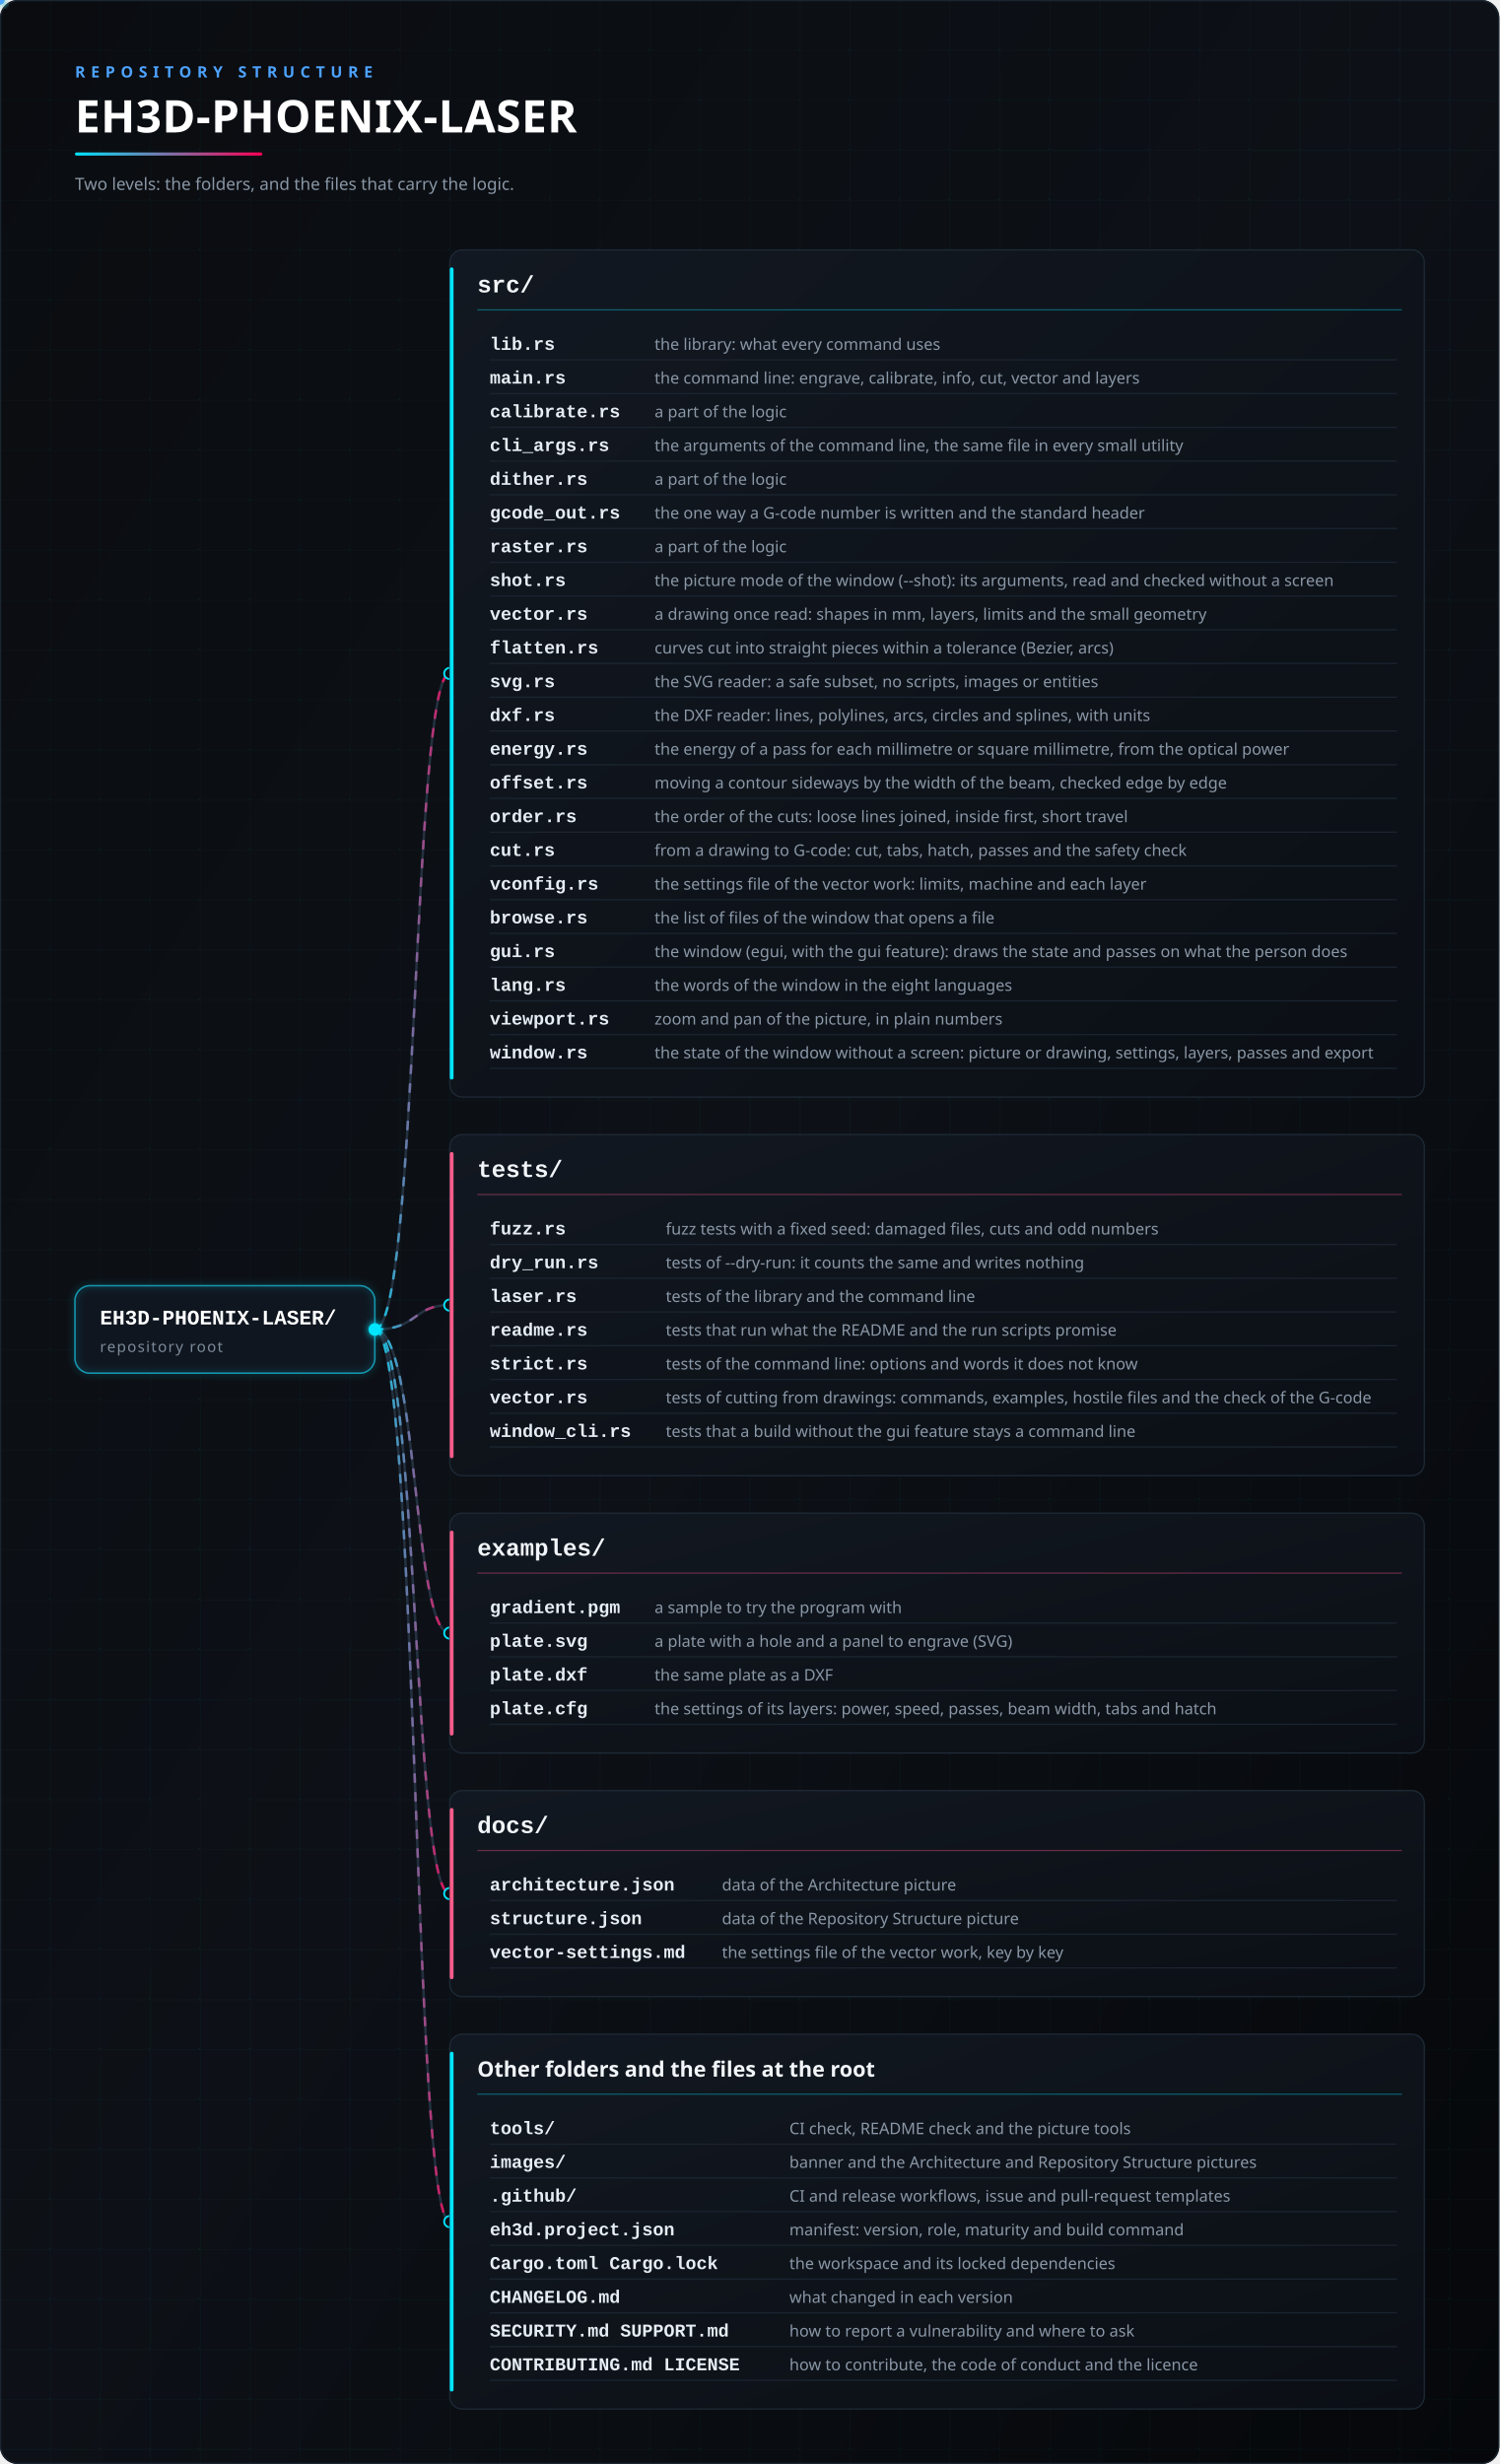
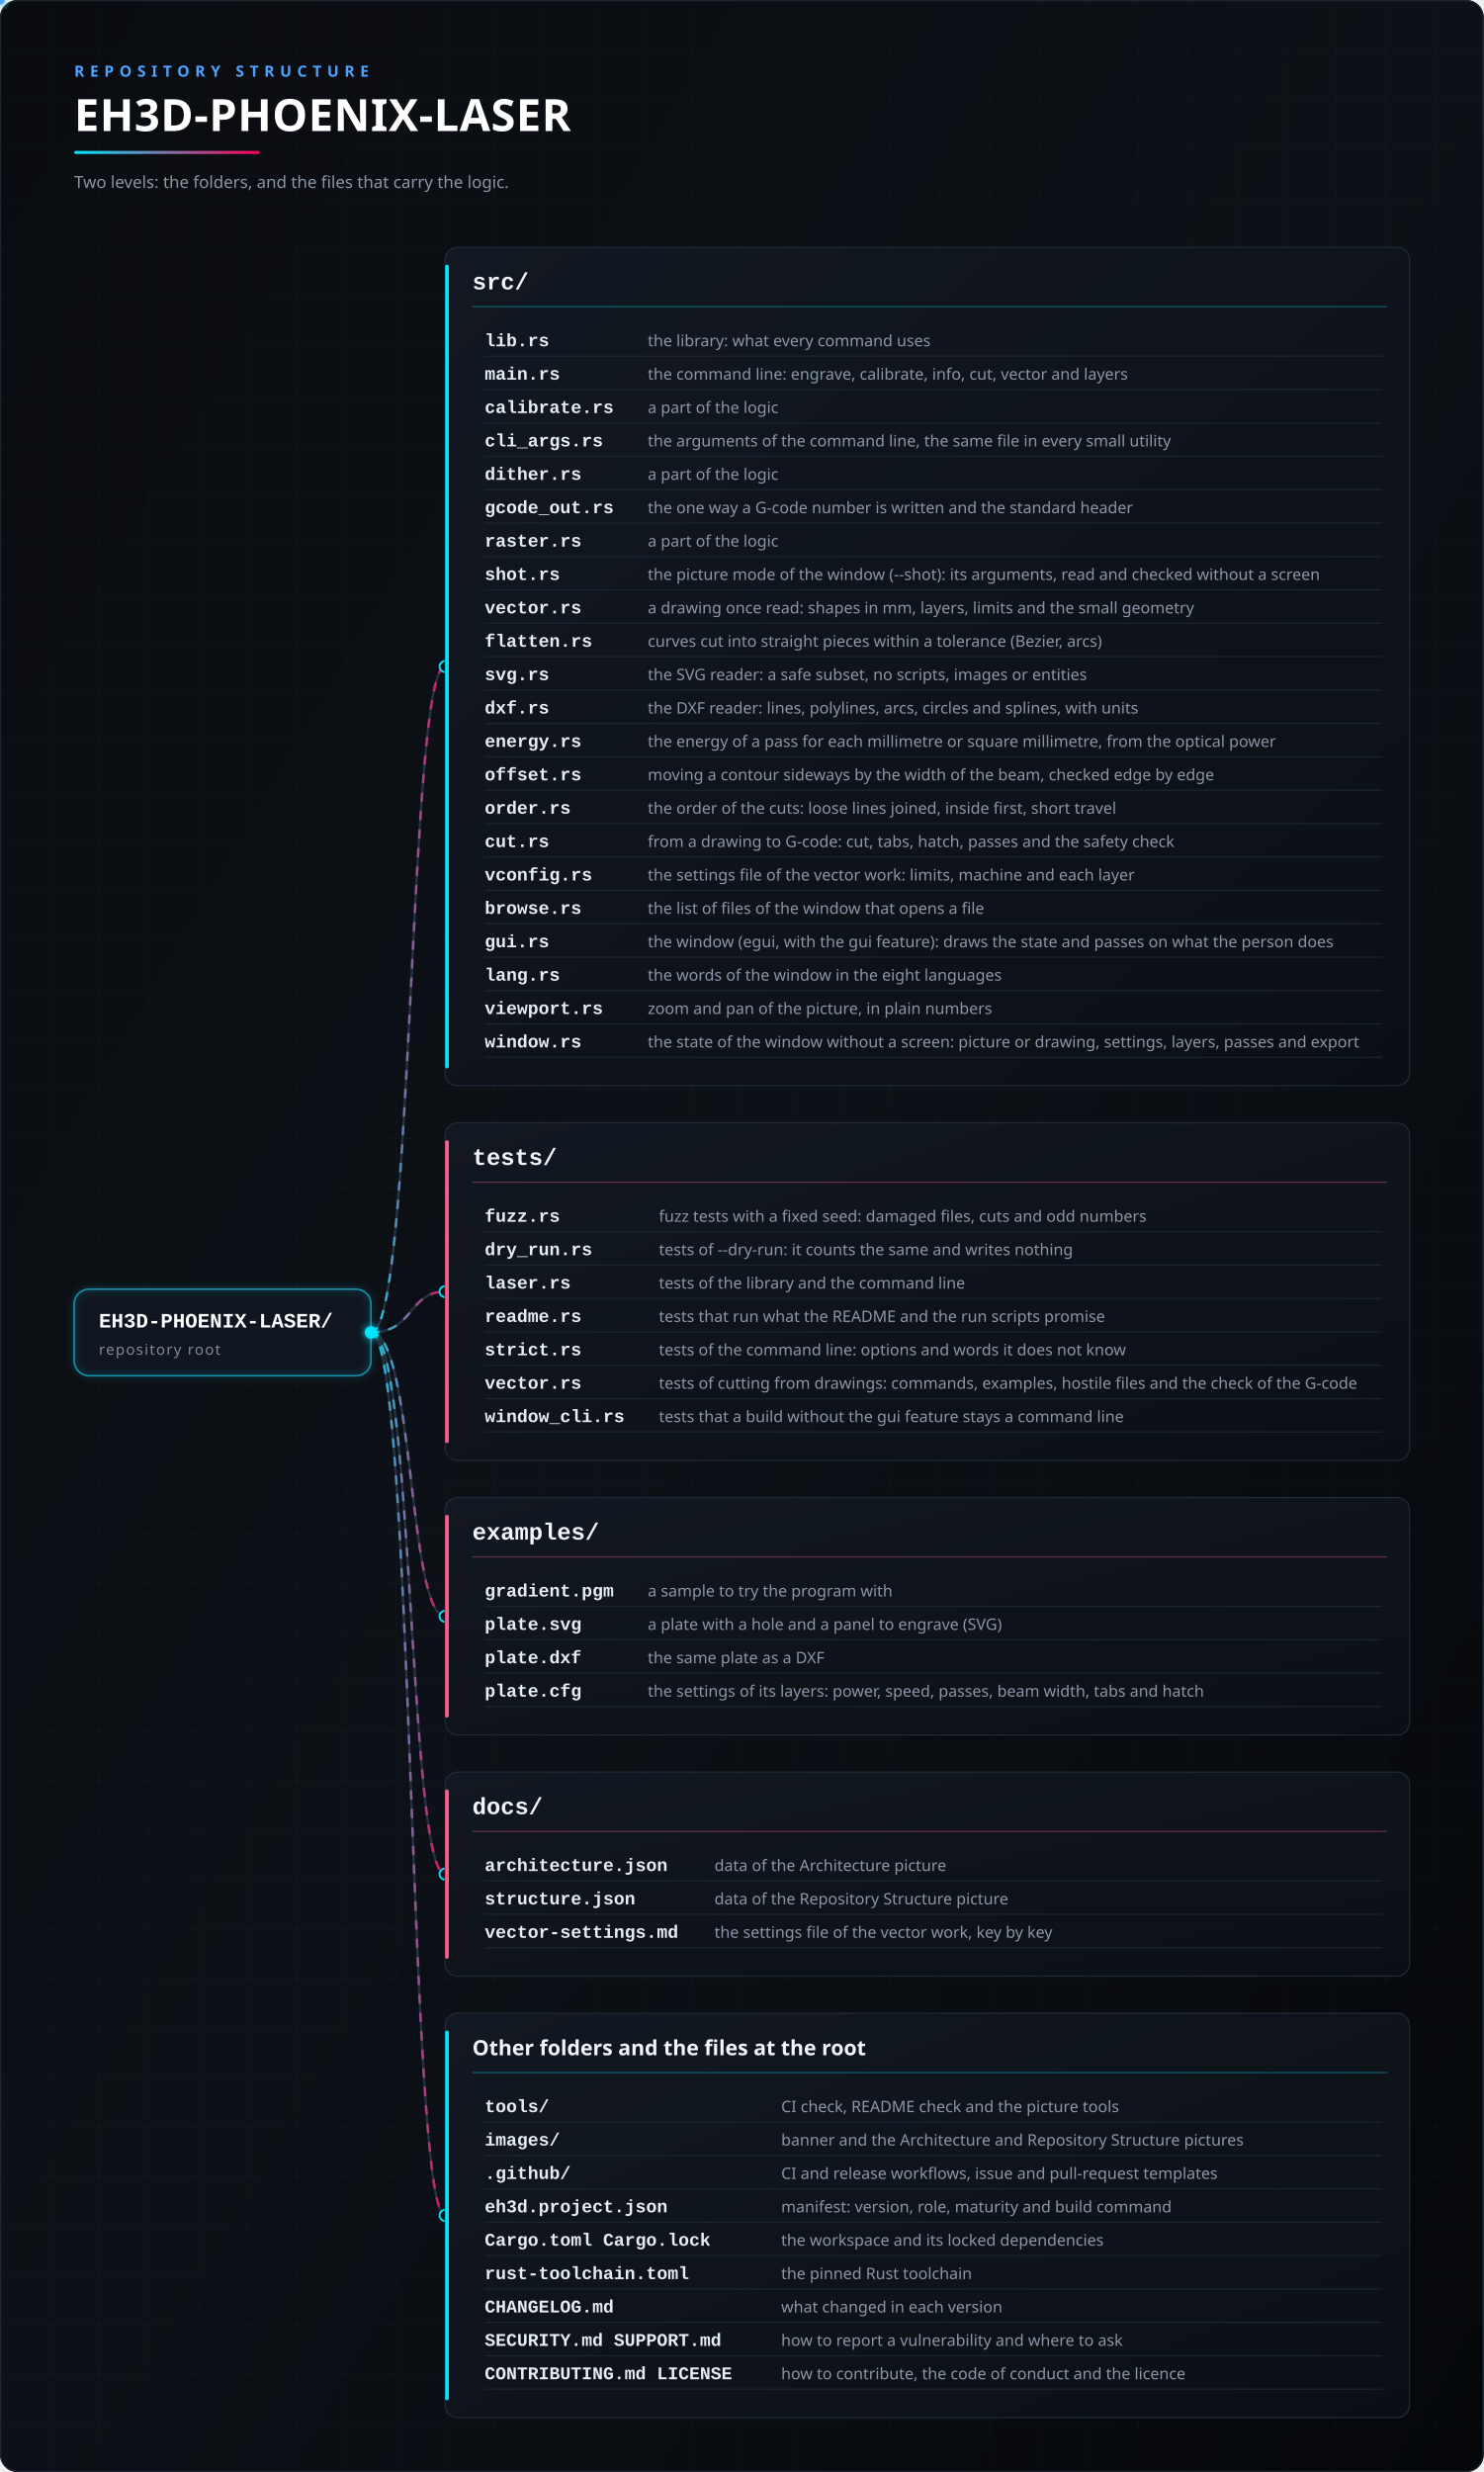
- <svg xmlns="http://www.w3.org/2000/svg" viewBox="0 0 1200 1972" width="100%" role="img" aria-labelledby="t d">
+ <svg xmlns="http://www.w3.org/2000/svg" viewBox="0 0 1200 1999" width="100%" role="img" aria-labelledby="t d">
  <defs>
    <linearGradient id="bg" x1="0" y1="0" x2="1" y2="1">
      <stop offset="0" stop-color="#0A0C10" />
      <stop offset="0.5" stop-color="#0D1117" />
      <stop offset="1" stop-color="#05070A" />
    </linearGradient>
    <linearGradient id="card" x1="0" y1="0" x2="1" y2="1">
      <stop offset="0" stop-color="#121821" />
      <stop offset="1" stop-color="#0B0F15" />
    </linearGradient>
    <linearGradient id="line" x1="0" y1="0" x2="1" y2="0">
      <stop offset="0" stop-color="#00E5FF" />
      <stop offset="1" stop-color="#FF0055" />
    </linearGradient>
    <filter id="glow" x="-50%" y="-50%" width="200%" height="200%">
      <feGaussianBlur stdDeviation="3" result="b" />
      <feMerge>
        <feMergeNode in="b" />
        <feMergeNode in="SourceGraphic" />
      </feMerge>
    </filter>
    <pattern id="grid" width="40" height="40" patternUnits="userSpaceOnUse">
      <path d="M40 0H0V40" fill="none" stroke="#00E5FF" stroke-opacity="0.035" />
      <circle cx="40" cy="40" r="1" fill="#00E5FF" fill-opacity="0.09" />
    </pattern>
  </defs>
-   <rect width="1200" height="1972" rx="14" fill="url(#bg)" />
-   <rect width="1200" height="1972" rx="14" fill="url(#grid)" />
-   <rect x="0.5" y="0.5" width="1199" height="1971" rx="14" fill="none" stroke="#1B2530" />
+   <rect width="1200" height="1999" rx="14" fill="url(#bg)" />
+   <rect width="1200" height="1999" rx="14" fill="url(#grid)" />
+   <rect x="0.5" y="0.5" width="1199" height="1998" rx="14" fill="none" stroke="#1B2530" />
  <text x="60" y="62" font-family="'Segoe UI','Noto Sans','Noto Sans CJK SC','Microsoft YaHei','Yu Gothic','Helvetica Neue',Helvetica,Arial,sans-serif" font-size="12.5" font-weight="600" fill="#4DA3FF" text-anchor="start" letter-spacing="4.5">REPOSITORY STRUCTURE</text>
  <text x="60" y="106" font-family="'Segoe UI','Noto Sans','Noto Sans CJK SC','Microsoft YaHei','Yu Gothic','Helvetica Neue',Helvetica,Arial,sans-serif" font-size="36" font-weight="700" fill="#FFFFFF" text-anchor="start" letter-spacing="0.5">EH3D-PHOENIX-LASER</text>
  <rect x="60" y="122" width="150" height="2.5" rx="1.25" fill="url(#line)">
    <animate attributeName="width" values="40;150;150" keyTimes="0;0.4;1" dur="3s" repeatCount="indefinite" />
  </rect>
  <text x="60" y="152" font-family="'Segoe UI','Noto Sans','Noto Sans CJK SC','Microsoft YaHei','Yu Gothic','Helvetica Neue',Helvetica,Arial,sans-serif" font-size="13.5" font-weight="400" fill="#8A97A6" text-anchor="start">Two levels: the folders, and the files that carry the logic.</text>
-   <path id="c0" d="M300,1064 C335,1064 330,539 360,539" fill="none" stroke="#243140" stroke-width="2" />
-   <path d="M300,1064 C335,1064 330,539 360,539" fill="none" stroke="url(#line)" stroke-width="2" stroke-linecap="round" stroke-dasharray="6 9" opacity="0.9">
+   <path id="c0" d="M300,1077.5 C335,1077.5 330,539 360,539" fill="none" stroke="#243140" stroke-width="2" />
+   <path d="M300,1077.5 C335,1077.5 330,539 360,539" fill="none" stroke="url(#line)" stroke-width="2" stroke-linecap="round" stroke-dasharray="6 9" opacity="0.9">
    <animate attributeName="stroke-dashoffset" from="0" to="-30" dur="1.6s" repeatCount="indefinite" />
  </path>
  <circle cx="360" cy="539" r="4.5" fill="#0D1117" stroke="#00E5FF" stroke-width="1.5" />
-   <path id="c1" d="M300,1064 C335,1064 330,1044.5 360,1044.5" fill="none" stroke="#243140" stroke-width="2" />
-   <path d="M300,1064 C335,1064 330,1044.5 360,1044.5" fill="none" stroke="url(#line)" stroke-width="2" stroke-linecap="round" stroke-dasharray="6 9" opacity="0.9">
+   <path id="c1" d="M300,1077.5 C335,1077.5 330,1044.5 360,1044.5" fill="none" stroke="#243140" stroke-width="2" />
+   <path d="M300,1077.5 C335,1077.5 330,1044.5 360,1044.5" fill="none" stroke="url(#line)" stroke-width="2" stroke-linecap="round" stroke-dasharray="6 9" opacity="0.9">
    <animate attributeName="stroke-dashoffset" from="0" to="-30" dur="1.6s" repeatCount="indefinite" />
  </path>
  <circle cx="360" cy="1044.5" r="4.5" fill="#0D1117" stroke="#00E5FF" stroke-width="1.5" />
-   <path id="c2" d="M300,1064 C335,1064 330,1307 360,1307" fill="none" stroke="#243140" stroke-width="2" />
-   <path d="M300,1064 C335,1064 330,1307 360,1307" fill="none" stroke="url(#line)" stroke-width="2" stroke-linecap="round" stroke-dasharray="6 9" opacity="0.9">
+   <path id="c2" d="M300,1077.5 C335,1077.5 330,1307 360,1307" fill="none" stroke="#243140" stroke-width="2" />
+   <path d="M300,1077.5 C335,1077.5 330,1307 360,1307" fill="none" stroke="url(#line)" stroke-width="2" stroke-linecap="round" stroke-dasharray="6 9" opacity="0.9">
    <animate attributeName="stroke-dashoffset" from="0" to="-30" dur="1.6s" repeatCount="indefinite" />
  </path>
  <circle cx="360" cy="1307" r="4.5" fill="#0D1117" stroke="#00E5FF" stroke-width="1.5" />
-   <path id="c3" d="M300,1064 C335,1064 330,1515.5 360,1515.5" fill="none" stroke="#243140" stroke-width="2" />
-   <path d="M300,1064 C335,1064 330,1515.5 360,1515.5" fill="none" stroke="url(#line)" stroke-width="2" stroke-linecap="round" stroke-dasharray="6 9" opacity="0.9">
+   <path id="c3" d="M300,1077.5 C335,1077.5 330,1515.5 360,1515.5" fill="none" stroke="#243140" stroke-width="2" />
+   <path d="M300,1077.5 C335,1077.5 330,1515.5 360,1515.5" fill="none" stroke="url(#line)" stroke-width="2" stroke-linecap="round" stroke-dasharray="6 9" opacity="0.9">
    <animate attributeName="stroke-dashoffset" from="0" to="-30" dur="1.6s" repeatCount="indefinite" />
  </path>
  <circle cx="360" cy="1515.5" r="4.5" fill="#0D1117" stroke="#00E5FF" stroke-width="1.5" />
-   <path id="c4" d="M300,1064 C335,1064 330,1778 360,1778" fill="none" stroke="#243140" stroke-width="2" />
-   <path d="M300,1064 C335,1064 330,1778 360,1778" fill="none" stroke="url(#line)" stroke-width="2" stroke-linecap="round" stroke-dasharray="6 9" opacity="0.9">
-     <animate attributeName="stroke-dashoffset" from="0" to="-30" dur="1.6s" repeatCount="indefinite" />
-   </path>
-   <circle cx="360" cy="1778" r="4.5" fill="#0D1117" stroke="#00E5FF" stroke-width="1.5" />
+   <path id="c4" d="M300,1077.5 C335,1077.5 330,1791.5 360,1791.5" fill="none" stroke="#243140" stroke-width="2" />
+   <path d="M300,1077.5 C335,1077.5 330,1791.5 360,1791.5" fill="none" stroke="url(#line)" stroke-width="2" stroke-linecap="round" stroke-dasharray="6 9" opacity="0.9">
+     <animate attributeName="stroke-dashoffset" from="0" to="-30" dur="1.6s" repeatCount="indefinite" />
+   </path>
+   <circle cx="360" cy="1791.5" r="4.5" fill="#0D1117" stroke="#00E5FF" stroke-width="1.5" />
  <circle r="3.5" fill="#00E5FF" filter="url(#glow)">
    <animateMotion dur="3.4s" repeatCount="indefinite">
      <mpath href="#c0" />
    </animateMotion>
  </circle>
  <circle r="3.5" fill="#4DA3FF" filter="url(#glow)">
    <animateMotion dur="4.2s" repeatCount="indefinite">
      <mpath href="#c1" />
    </animateMotion>
  </circle>
  <circle r="3.5" fill="#FFB300" filter="url(#glow)">
    <animateMotion dur="5.0s" repeatCount="indefinite">
      <mpath href="#c2" />
    </animateMotion>
  </circle>
  <circle r="3.5" fill="#00E5FF" filter="url(#glow)">
    <animateMotion dur="5.8s" repeatCount="indefinite">
      <mpath href="#c3" />
    </animateMotion>
  </circle>
  <circle r="3.5" fill="#4DA3FF" filter="url(#glow)">
    <animateMotion dur="6.6s" repeatCount="indefinite">
      <mpath href="#c4" />
    </animateMotion>
  </circle>
-   <rect x="60" y="1029" width="240" height="70" rx="12" fill="#0F1620" stroke="#2A3A4C" stroke-width="1.2" />
-   <rect x="60" y="1029" width="240" height="70" rx="12" fill="none" stroke="#00E5FF" stroke-opacity="0.5" stroke-width="1.2" filter="url(#glow)">
+   <rect x="60" y="1042.5" width="240" height="70" rx="12" fill="#0F1620" stroke="#2A3A4C" stroke-width="1.2" />
+   <rect x="60" y="1042.5" width="240" height="70" rx="12" fill="none" stroke="#00E5FF" stroke-opacity="0.5" stroke-width="1.2" filter="url(#glow)">
    <animate attributeName="stroke-opacity" values="0.15;0.6;0.15" dur="3.6s" repeatCount="indefinite" />
  </rect>
-   <text x="80" y="1060" font-family="'JetBrains Mono','Cascadia Code','SFMono-Regular',Consolas,'Liberation Mono',monospace" font-size="16.6" font-weight="700" fill="#FFFFFF" text-anchor="start">EH3D-PHOENIX-LASER/</text>
-   <text x="80" y="1082" font-family="'Segoe UI','Noto Sans','Noto Sans CJK SC','Microsoft YaHei','Yu Gothic','Helvetica Neue',Helvetica,Arial,sans-serif" font-size="12" font-weight="400" fill="#7D8A99" text-anchor="start" letter-spacing="1">repository root</text>
-   <circle cx="300" cy="1064" r="5" fill="#00E5FF" filter="url(#glow)" />
+   <text x="80" y="1073.5" font-family="'JetBrains Mono','Cascadia Code','SFMono-Regular',Consolas,'Liberation Mono',monospace" font-size="16.6" font-weight="700" fill="#FFFFFF" text-anchor="start">EH3D-PHOENIX-LASER/</text>
+   <text x="80" y="1095.5" font-family="'Segoe UI','Noto Sans','Noto Sans CJK SC','Microsoft YaHei','Yu Gothic','Helvetica Neue',Helvetica,Arial,sans-serif" font-size="12" font-weight="400" fill="#7D8A99" text-anchor="start" letter-spacing="1">repository root</text>
+   <circle cx="300" cy="1077.5" r="5" fill="#00E5FF" filter="url(#glow)" />
  <rect x="360" y="200" width="780" height="678" rx="10" fill="url(#card)" stroke="#1E2A36" stroke-width="1" />
  <rect x="360" y="214" width="3" height="650" rx="1.5" fill="#00E5FF">
    <animate attributeName="opacity" values="0.55;1;0.55" dur="4s" begin="0s" repeatCount="indefinite" />
  </rect>
  <text x="382" y="234" font-family="'JetBrains Mono','Cascadia Code','SFMono-Regular',Consolas,'Liberation Mono',monospace" font-size="19" font-weight="700" fill="#F2F6FA" text-anchor="start">src/</text>
  <line x1="382" y1="248" x2="1122" y2="248" stroke="#00E5FF" stroke-opacity="0.35" stroke-width="1" />
  <text x="392" y="280" font-family="'JetBrains Mono','Cascadia Code','SFMono-Regular',Consolas,'Liberation Mono',monospace" font-size="14.5" font-weight="600" fill="#E6EDF3" text-anchor="start">lib.rs</text>
  <text x="523.88" y="280" font-family="'Segoe UI','Noto Sans','Noto Sans CJK SC','Microsoft YaHei','Yu Gothic','Helvetica Neue',Helvetica,Arial,sans-serif" font-size="12.8" font-weight="400" fill="#8A97A6" text-anchor="start">the library: what every command uses</text>
  <line x1="392" y1="288" x2="1118" y2="288" stroke="#1A2430" stroke-width="1" />
  <text x="392" y="307" font-family="'JetBrains Mono','Cascadia Code','SFMono-Regular',Consolas,'Liberation Mono',monospace" font-size="14.5" font-weight="600" fill="#E6EDF3" text-anchor="start">main.rs</text>
  <text x="523.88" y="307" font-family="'Segoe UI','Noto Sans','Noto Sans CJK SC','Microsoft YaHei','Yu Gothic','Helvetica Neue',Helvetica,Arial,sans-serif" font-size="12.8" font-weight="400" fill="#8A97A6" text-anchor="start">the command line: engrave, calibrate, info, cut, vector and layers</text>
  <line x1="392" y1="315" x2="1118" y2="315" stroke="#1A2430" stroke-width="1" />
  <text x="392" y="334" font-family="'JetBrains Mono','Cascadia Code','SFMono-Regular',Consolas,'Liberation Mono',monospace" font-size="14.5" font-weight="600" fill="#E6EDF3" text-anchor="start">calibrate.rs</text>
  <text x="523.88" y="334" font-family="'Segoe UI','Noto Sans','Noto Sans CJK SC','Microsoft YaHei','Yu Gothic','Helvetica Neue',Helvetica,Arial,sans-serif" font-size="12.8" font-weight="400" fill="#8A97A6" text-anchor="start">a part of the logic</text>
  <line x1="392" y1="342" x2="1118" y2="342" stroke="#1A2430" stroke-width="1" />
  <text x="392" y="361" font-family="'JetBrains Mono','Cascadia Code','SFMono-Regular',Consolas,'Liberation Mono',monospace" font-size="14.5" font-weight="600" fill="#E6EDF3" text-anchor="start">cli_args.rs</text>
  <text x="523.88" y="361" font-family="'Segoe UI','Noto Sans','Noto Sans CJK SC','Microsoft YaHei','Yu Gothic','Helvetica Neue',Helvetica,Arial,sans-serif" font-size="12.8" font-weight="400" fill="#8A97A6" text-anchor="start">the arguments of the command line, the same file in every small utility</text>
  <line x1="392" y1="369" x2="1118" y2="369" stroke="#1A2430" stroke-width="1" />
  <text x="392" y="388" font-family="'JetBrains Mono','Cascadia Code','SFMono-Regular',Consolas,'Liberation Mono',monospace" font-size="14.5" font-weight="600" fill="#E6EDF3" text-anchor="start">dither.rs</text>
  <text x="523.88" y="388" font-family="'Segoe UI','Noto Sans','Noto Sans CJK SC','Microsoft YaHei','Yu Gothic','Helvetica Neue',Helvetica,Arial,sans-serif" font-size="12.8" font-weight="400" fill="#8A97A6" text-anchor="start">a part of the logic</text>
  <line x1="392" y1="396" x2="1118" y2="396" stroke="#1A2430" stroke-width="1" />
  <text x="392" y="415" font-family="'JetBrains Mono','Cascadia Code','SFMono-Regular',Consolas,'Liberation Mono',monospace" font-size="14.5" font-weight="600" fill="#E6EDF3" text-anchor="start">gcode_out.rs</text>
  <text x="523.88" y="415" font-family="'Segoe UI','Noto Sans','Noto Sans CJK SC','Microsoft YaHei','Yu Gothic','Helvetica Neue',Helvetica,Arial,sans-serif" font-size="12.8" font-weight="400" fill="#8A97A6" text-anchor="start">the one way a G-code number is written and the standard header</text>
  <line x1="392" y1="423" x2="1118" y2="423" stroke="#1A2430" stroke-width="1" />
  <text x="392" y="442" font-family="'JetBrains Mono','Cascadia Code','SFMono-Regular',Consolas,'Liberation Mono',monospace" font-size="14.5" font-weight="600" fill="#E6EDF3" text-anchor="start">raster.rs</text>
  <text x="523.88" y="442" font-family="'Segoe UI','Noto Sans','Noto Sans CJK SC','Microsoft YaHei','Yu Gothic','Helvetica Neue',Helvetica,Arial,sans-serif" font-size="12.8" font-weight="400" fill="#8A97A6" text-anchor="start">a part of the logic</text>
  <line x1="392" y1="450" x2="1118" y2="450" stroke="#1A2430" stroke-width="1" />
  <text x="392" y="469" font-family="'JetBrains Mono','Cascadia Code','SFMono-Regular',Consolas,'Liberation Mono',monospace" font-size="14.5" font-weight="600" fill="#E6EDF3" text-anchor="start">shot.rs</text>
  <text x="523.88" y="469" font-family="'Segoe UI','Noto Sans','Noto Sans CJK SC','Microsoft YaHei','Yu Gothic','Helvetica Neue',Helvetica,Arial,sans-serif" font-size="12.8" font-weight="400" fill="#8A97A6" text-anchor="start">the picture mode of the window (--shot): its arguments, read and checked without a screen</text>
  <line x1="392" y1="477" x2="1118" y2="477" stroke="#1A2430" stroke-width="1" />
  <text x="392" y="496" font-family="'JetBrains Mono','Cascadia Code','SFMono-Regular',Consolas,'Liberation Mono',monospace" font-size="14.5" font-weight="600" fill="#E6EDF3" text-anchor="start">vector.rs</text>
  <text x="523.88" y="496" font-family="'Segoe UI','Noto Sans','Noto Sans CJK SC','Microsoft YaHei','Yu Gothic','Helvetica Neue',Helvetica,Arial,sans-serif" font-size="12.8" font-weight="400" fill="#8A97A6" text-anchor="start">a drawing once read: shapes in mm, layers, limits and the small geometry</text>
  <line x1="392" y1="504" x2="1118" y2="504" stroke="#1A2430" stroke-width="1" />
  <text x="392" y="523" font-family="'JetBrains Mono','Cascadia Code','SFMono-Regular',Consolas,'Liberation Mono',monospace" font-size="14.5" font-weight="600" fill="#E6EDF3" text-anchor="start">flatten.rs</text>
  <text x="523.88" y="523" font-family="'Segoe UI','Noto Sans','Noto Sans CJK SC','Microsoft YaHei','Yu Gothic','Helvetica Neue',Helvetica,Arial,sans-serif" font-size="12.8" font-weight="400" fill="#8A97A6" text-anchor="start">curves cut into straight pieces within a tolerance (Bezier, arcs)</text>
  <line x1="392" y1="531" x2="1118" y2="531" stroke="#1A2430" stroke-width="1" />
  <text x="392" y="550" font-family="'JetBrains Mono','Cascadia Code','SFMono-Regular',Consolas,'Liberation Mono',monospace" font-size="14.5" font-weight="600" fill="#E6EDF3" text-anchor="start">svg.rs</text>
  <text x="523.88" y="550" font-family="'Segoe UI','Noto Sans','Noto Sans CJK SC','Microsoft YaHei','Yu Gothic','Helvetica Neue',Helvetica,Arial,sans-serif" font-size="12.8" font-weight="400" fill="#8A97A6" text-anchor="start">the SVG reader: a safe subset, no scripts, images or entities</text>
  <line x1="392" y1="558" x2="1118" y2="558" stroke="#1A2430" stroke-width="1" />
  <text x="392" y="577" font-family="'JetBrains Mono','Cascadia Code','SFMono-Regular',Consolas,'Liberation Mono',monospace" font-size="14.5" font-weight="600" fill="#E6EDF3" text-anchor="start">dxf.rs</text>
  <text x="523.88" y="577" font-family="'Segoe UI','Noto Sans','Noto Sans CJK SC','Microsoft YaHei','Yu Gothic','Helvetica Neue',Helvetica,Arial,sans-serif" font-size="12.8" font-weight="400" fill="#8A97A6" text-anchor="start">the DXF reader: lines, polylines, arcs, circles and splines, with units</text>
  <line x1="392" y1="585" x2="1118" y2="585" stroke="#1A2430" stroke-width="1" />
  <text x="392" y="604" font-family="'JetBrains Mono','Cascadia Code','SFMono-Regular',Consolas,'Liberation Mono',monospace" font-size="14.5" font-weight="600" fill="#E6EDF3" text-anchor="start">energy.rs</text>
  <text x="523.88" y="604" font-family="'Segoe UI','Noto Sans','Noto Sans CJK SC','Microsoft YaHei','Yu Gothic','Helvetica Neue',Helvetica,Arial,sans-serif" font-size="12.8" font-weight="400" fill="#8A97A6" text-anchor="start">the energy of a pass for each millimetre or square millimetre, from the optical power</text>
  <line x1="392" y1="612" x2="1118" y2="612" stroke="#1A2430" stroke-width="1" />
  <text x="392" y="631" font-family="'JetBrains Mono','Cascadia Code','SFMono-Regular',Consolas,'Liberation Mono',monospace" font-size="14.5" font-weight="600" fill="#E6EDF3" text-anchor="start">offset.rs</text>
  <text x="523.88" y="631" font-family="'Segoe UI','Noto Sans','Noto Sans CJK SC','Microsoft YaHei','Yu Gothic','Helvetica Neue',Helvetica,Arial,sans-serif" font-size="12.8" font-weight="400" fill="#8A97A6" text-anchor="start">moving a contour sideways by the width of the beam, checked edge by edge</text>
  <line x1="392" y1="639" x2="1118" y2="639" stroke="#1A2430" stroke-width="1" />
  <text x="392" y="658" font-family="'JetBrains Mono','Cascadia Code','SFMono-Regular',Consolas,'Liberation Mono',monospace" font-size="14.5" font-weight="600" fill="#E6EDF3" text-anchor="start">order.rs</text>
  <text x="523.88" y="658" font-family="'Segoe UI','Noto Sans','Noto Sans CJK SC','Microsoft YaHei','Yu Gothic','Helvetica Neue',Helvetica,Arial,sans-serif" font-size="12.8" font-weight="400" fill="#8A97A6" text-anchor="start">the order of the cuts: loose lines joined, inside first, short travel</text>
  <line x1="392" y1="666" x2="1118" y2="666" stroke="#1A2430" stroke-width="1" />
  <text x="392" y="685" font-family="'JetBrains Mono','Cascadia Code','SFMono-Regular',Consolas,'Liberation Mono',monospace" font-size="14.5" font-weight="600" fill="#E6EDF3" text-anchor="start">cut.rs</text>
  <text x="523.88" y="685" font-family="'Segoe UI','Noto Sans','Noto Sans CJK SC','Microsoft YaHei','Yu Gothic','Helvetica Neue',Helvetica,Arial,sans-serif" font-size="12.8" font-weight="400" fill="#8A97A6" text-anchor="start">from a drawing to G-code: cut, tabs, hatch, passes and the safety check</text>
  <line x1="392" y1="693" x2="1118" y2="693" stroke="#1A2430" stroke-width="1" />
  <text x="392" y="712" font-family="'JetBrains Mono','Cascadia Code','SFMono-Regular',Consolas,'Liberation Mono',monospace" font-size="14.5" font-weight="600" fill="#E6EDF3" text-anchor="start">vconfig.rs</text>
  <text x="523.88" y="712" font-family="'Segoe UI','Noto Sans','Noto Sans CJK SC','Microsoft YaHei','Yu Gothic','Helvetica Neue',Helvetica,Arial,sans-serif" font-size="12.8" font-weight="400" fill="#8A97A6" text-anchor="start">the settings file of the vector work: limits, machine and each layer</text>
  <line x1="392" y1="720" x2="1118" y2="720" stroke="#1A2430" stroke-width="1" />
  <text x="392" y="739" font-family="'JetBrains Mono','Cascadia Code','SFMono-Regular',Consolas,'Liberation Mono',monospace" font-size="14.5" font-weight="600" fill="#E6EDF3" text-anchor="start">browse.rs</text>
  <text x="523.88" y="739" font-family="'Segoe UI','Noto Sans','Noto Sans CJK SC','Microsoft YaHei','Yu Gothic','Helvetica Neue',Helvetica,Arial,sans-serif" font-size="12.8" font-weight="400" fill="#8A97A6" text-anchor="start">the list of files of the window that opens a file</text>
  <line x1="392" y1="747" x2="1118" y2="747" stroke="#1A2430" stroke-width="1" />
  <text x="392" y="766" font-family="'JetBrains Mono','Cascadia Code','SFMono-Regular',Consolas,'Liberation Mono',monospace" font-size="14.5" font-weight="600" fill="#E6EDF3" text-anchor="start">gui.rs</text>
  <text x="523.88" y="766" font-family="'Segoe UI','Noto Sans','Noto Sans CJK SC','Microsoft YaHei','Yu Gothic','Helvetica Neue',Helvetica,Arial,sans-serif" font-size="12.8" font-weight="400" fill="#8A97A6" text-anchor="start">the window (egui, with the gui feature): draws the state and passes on what the person does</text>
  <line x1="392" y1="774" x2="1118" y2="774" stroke="#1A2430" stroke-width="1" />
  <text x="392" y="793" font-family="'JetBrains Mono','Cascadia Code','SFMono-Regular',Consolas,'Liberation Mono',monospace" font-size="14.5" font-weight="600" fill="#E6EDF3" text-anchor="start">lang.rs</text>
  <text x="523.88" y="793" font-family="'Segoe UI','Noto Sans','Noto Sans CJK SC','Microsoft YaHei','Yu Gothic','Helvetica Neue',Helvetica,Arial,sans-serif" font-size="12.8" font-weight="400" fill="#8A97A6" text-anchor="start">the words of the window in the eight languages</text>
  <line x1="392" y1="801" x2="1118" y2="801" stroke="#1A2430" stroke-width="1" />
  <text x="392" y="820" font-family="'JetBrains Mono','Cascadia Code','SFMono-Regular',Consolas,'Liberation Mono',monospace" font-size="14.5" font-weight="600" fill="#E6EDF3" text-anchor="start">viewport.rs</text>
  <text x="523.88" y="820" font-family="'Segoe UI','Noto Sans','Noto Sans CJK SC','Microsoft YaHei','Yu Gothic','Helvetica Neue',Helvetica,Arial,sans-serif" font-size="12.8" font-weight="400" fill="#8A97A6" text-anchor="start">zoom and pan of the picture, in plain numbers</text>
  <line x1="392" y1="828" x2="1118" y2="828" stroke="#1A2430" stroke-width="1" />
  <text x="392" y="847" font-family="'JetBrains Mono','Cascadia Code','SFMono-Regular',Consolas,'Liberation Mono',monospace" font-size="14.5" font-weight="600" fill="#E6EDF3" text-anchor="start">window.rs</text>
  <text x="523.88" y="847" font-family="'Segoe UI','Noto Sans','Noto Sans CJK SC','Microsoft YaHei','Yu Gothic','Helvetica Neue',Helvetica,Arial,sans-serif" font-size="12.8" font-weight="400" fill="#8A97A6" text-anchor="start">the state of the window without a screen: picture or drawing, settings, layers, passes and export</text>
  <line x1="392" y1="855" x2="1118" y2="855" stroke="#1A2430" stroke-width="1" />
  <rect x="360" y="908" width="780" height="273" rx="10" fill="url(#card)" stroke="#1E2A36" stroke-width="1" />
  <rect x="360" y="922" width="3" height="245" rx="1.5" fill="#FF5C8A">
    <animate attributeName="opacity" values="0.55;1;0.55" dur="4s" begin="0.6s" repeatCount="indefinite" />
  </rect>
  <text x="382" y="942" font-family="'JetBrains Mono','Cascadia Code','SFMono-Regular',Consolas,'Liberation Mono',monospace" font-size="19" font-weight="700" fill="#F2F6FA" text-anchor="start">tests/</text>
  <line x1="382" y1="956" x2="1122" y2="956" stroke="#FF5C8A" stroke-opacity="0.35" stroke-width="1" />
  <text x="392" y="988" font-family="'JetBrains Mono','Cascadia Code','SFMono-Regular',Consolas,'Liberation Mono',monospace" font-size="14.5" font-weight="600" fill="#E6EDF3" text-anchor="start">fuzz.rs</text>
  <text x="532.87" y="988" font-family="'Segoe UI','Noto Sans','Noto Sans CJK SC','Microsoft YaHei','Yu Gothic','Helvetica Neue',Helvetica,Arial,sans-serif" font-size="12.8" font-weight="400" fill="#8A97A6" text-anchor="start">fuzz tests with a fixed seed: damaged files, cuts and odd numbers</text>
  <line x1="392" y1="996" x2="1118" y2="996" stroke="#1A2430" stroke-width="1" />
  <text x="392" y="1015" font-family="'JetBrains Mono','Cascadia Code','SFMono-Regular',Consolas,'Liberation Mono',monospace" font-size="14.5" font-weight="600" fill="#E6EDF3" text-anchor="start">dry_run.rs</text>
  <text x="532.87" y="1015" font-family="'Segoe UI','Noto Sans','Noto Sans CJK SC','Microsoft YaHei','Yu Gothic','Helvetica Neue',Helvetica,Arial,sans-serif" font-size="12.8" font-weight="400" fill="#8A97A6" text-anchor="start">tests of --dry-run: it counts the same and writes nothing</text>
  <line x1="392" y1="1023" x2="1118" y2="1023" stroke="#1A2430" stroke-width="1" />
  <text x="392" y="1042" font-family="'JetBrains Mono','Cascadia Code','SFMono-Regular',Consolas,'Liberation Mono',monospace" font-size="14.5" font-weight="600" fill="#E6EDF3" text-anchor="start">laser.rs</text>
  <text x="532.87" y="1042" font-family="'Segoe UI','Noto Sans','Noto Sans CJK SC','Microsoft YaHei','Yu Gothic','Helvetica Neue',Helvetica,Arial,sans-serif" font-size="12.8" font-weight="400" fill="#8A97A6" text-anchor="start">tests of the library and the command line</text>
  <line x1="392" y1="1050" x2="1118" y2="1050" stroke="#1A2430" stroke-width="1" />
  <text x="392" y="1069" font-family="'JetBrains Mono','Cascadia Code','SFMono-Regular',Consolas,'Liberation Mono',monospace" font-size="14.5" font-weight="600" fill="#E6EDF3" text-anchor="start">readme.rs</text>
  <text x="532.87" y="1069" font-family="'Segoe UI','Noto Sans','Noto Sans CJK SC','Microsoft YaHei','Yu Gothic','Helvetica Neue',Helvetica,Arial,sans-serif" font-size="12.8" font-weight="400" fill="#8A97A6" text-anchor="start">tests that run what the README and the run scripts promise</text>
  <line x1="392" y1="1077" x2="1118" y2="1077" stroke="#1A2430" stroke-width="1" />
  <text x="392" y="1096" font-family="'JetBrains Mono','Cascadia Code','SFMono-Regular',Consolas,'Liberation Mono',monospace" font-size="14.5" font-weight="600" fill="#E6EDF3" text-anchor="start">strict.rs</text>
  <text x="532.87" y="1096" font-family="'Segoe UI','Noto Sans','Noto Sans CJK SC','Microsoft YaHei','Yu Gothic','Helvetica Neue',Helvetica,Arial,sans-serif" font-size="12.8" font-weight="400" fill="#8A97A6" text-anchor="start">tests of the command line: options and words it does not know</text>
  <line x1="392" y1="1104" x2="1118" y2="1104" stroke="#1A2430" stroke-width="1" />
  <text x="392" y="1123" font-family="'JetBrains Mono','Cascadia Code','SFMono-Regular',Consolas,'Liberation Mono',monospace" font-size="14.5" font-weight="600" fill="#E6EDF3" text-anchor="start">vector.rs</text>
  <text x="532.87" y="1123" font-family="'Segoe UI','Noto Sans','Noto Sans CJK SC','Microsoft YaHei','Yu Gothic','Helvetica Neue',Helvetica,Arial,sans-serif" font-size="12.8" font-weight="400" fill="#8A97A6" text-anchor="start">tests of cutting from drawings: commands, examples, hostile files and the check of the G-code</text>
  <line x1="392" y1="1131" x2="1118" y2="1131" stroke="#1A2430" stroke-width="1" />
  <text x="392" y="1150" font-family="'JetBrains Mono','Cascadia Code','SFMono-Regular',Consolas,'Liberation Mono',monospace" font-size="14.5" font-weight="600" fill="#E6EDF3" text-anchor="start">window_cli.rs</text>
  <text x="532.87" y="1150" font-family="'Segoe UI','Noto Sans','Noto Sans CJK SC','Microsoft YaHei','Yu Gothic','Helvetica Neue',Helvetica,Arial,sans-serif" font-size="12.8" font-weight="400" fill="#8A97A6" text-anchor="start">tests that a build without the gui feature stays a command line</text>
  <line x1="392" y1="1158" x2="1118" y2="1158" stroke="#1A2430" stroke-width="1" />
  <rect x="360" y="1211" width="780" height="192" rx="10" fill="url(#card)" stroke="#1E2A36" stroke-width="1" />
  <rect x="360" y="1225" width="3" height="164" rx="1.5" fill="#FF5C8A">
    <animate attributeName="opacity" values="0.55;1;0.55" dur="4s" begin="1.2s" repeatCount="indefinite" />
  </rect>
  <text x="382" y="1245" font-family="'JetBrains Mono','Cascadia Code','SFMono-Regular',Consolas,'Liberation Mono',monospace" font-size="19" font-weight="700" fill="#F2F6FA" text-anchor="start">examples/</text>
  <line x1="382" y1="1259" x2="1122" y2="1259" stroke="#FF5C8A" stroke-opacity="0.35" stroke-width="1" />
  <text x="392" y="1291" font-family="'JetBrains Mono','Cascadia Code','SFMono-Regular',Consolas,'Liberation Mono',monospace" font-size="14.5" font-weight="600" fill="#E6EDF3" text-anchor="start">gradient.pgm</text>
  <text x="523.88" y="1291" font-family="'Segoe UI','Noto Sans','Noto Sans CJK SC','Microsoft YaHei','Yu Gothic','Helvetica Neue',Helvetica,Arial,sans-serif" font-size="12.8" font-weight="400" fill="#8A97A6" text-anchor="start">a sample to try the program with</text>
  <line x1="392" y1="1299" x2="1118" y2="1299" stroke="#1A2430" stroke-width="1" />
  <text x="392" y="1318" font-family="'JetBrains Mono','Cascadia Code','SFMono-Regular',Consolas,'Liberation Mono',monospace" font-size="14.5" font-weight="600" fill="#E6EDF3" text-anchor="start">plate.svg</text>
  <text x="523.88" y="1318" font-family="'Segoe UI','Noto Sans','Noto Sans CJK SC','Microsoft YaHei','Yu Gothic','Helvetica Neue',Helvetica,Arial,sans-serif" font-size="12.8" font-weight="400" fill="#8A97A6" text-anchor="start">a plate with a hole and a panel to engrave (SVG)</text>
  <line x1="392" y1="1326" x2="1118" y2="1326" stroke="#1A2430" stroke-width="1" />
  <text x="392" y="1345" font-family="'JetBrains Mono','Cascadia Code','SFMono-Regular',Consolas,'Liberation Mono',monospace" font-size="14.5" font-weight="600" fill="#E6EDF3" text-anchor="start">plate.dxf</text>
  <text x="523.88" y="1345" font-family="'Segoe UI','Noto Sans','Noto Sans CJK SC','Microsoft YaHei','Yu Gothic','Helvetica Neue',Helvetica,Arial,sans-serif" font-size="12.8" font-weight="400" fill="#8A97A6" text-anchor="start">the same plate as a DXF</text>
  <line x1="392" y1="1353" x2="1118" y2="1353" stroke="#1A2430" stroke-width="1" />
  <text x="392" y="1372" font-family="'JetBrains Mono','Cascadia Code','SFMono-Regular',Consolas,'Liberation Mono',monospace" font-size="14.5" font-weight="600" fill="#E6EDF3" text-anchor="start">plate.cfg</text>
  <text x="523.88" y="1372" font-family="'Segoe UI','Noto Sans','Noto Sans CJK SC','Microsoft YaHei','Yu Gothic','Helvetica Neue',Helvetica,Arial,sans-serif" font-size="12.8" font-weight="400" fill="#8A97A6" text-anchor="start">the settings of its layers: power, speed, passes, beam width, tabs and hatch</text>
  <line x1="392" y1="1380" x2="1118" y2="1380" stroke="#1A2430" stroke-width="1" />
  <rect x="360" y="1433" width="780" height="165" rx="10" fill="url(#card)" stroke="#1E2A36" stroke-width="1" />
  <rect x="360" y="1447" width="3" height="137" rx="1.5" fill="#FF5C8A">
    <animate attributeName="opacity" values="0.55;1;0.55" dur="4s" begin="1.8s" repeatCount="indefinite" />
  </rect>
  <text x="382" y="1467" font-family="'JetBrains Mono','Cascadia Code','SFMono-Regular',Consolas,'Liberation Mono',monospace" font-size="19" font-weight="700" fill="#F2F6FA" text-anchor="start">docs/</text>
  <line x1="382" y1="1481" x2="1122" y2="1481" stroke="#FF5C8A" stroke-opacity="0.35" stroke-width="1" />
  <text x="392" y="1513" font-family="'JetBrains Mono','Cascadia Code','SFMono-Regular',Consolas,'Liberation Mono',monospace" font-size="14.5" font-weight="600" fill="#E6EDF3" text-anchor="start">architecture.json</text>
  <text x="577.82" y="1513" font-family="'Segoe UI','Noto Sans','Noto Sans CJK SC','Microsoft YaHei','Yu Gothic','Helvetica Neue',Helvetica,Arial,sans-serif" font-size="12.8" font-weight="400" fill="#8A97A6" text-anchor="start">data of the Architecture picture</text>
  <line x1="392" y1="1521" x2="1118" y2="1521" stroke="#1A2430" stroke-width="1" />
  <text x="392" y="1540" font-family="'JetBrains Mono','Cascadia Code','SFMono-Regular',Consolas,'Liberation Mono',monospace" font-size="14.5" font-weight="600" fill="#E6EDF3" text-anchor="start">structure.json</text>
  <text x="577.82" y="1540" font-family="'Segoe UI','Noto Sans','Noto Sans CJK SC','Microsoft YaHei','Yu Gothic','Helvetica Neue',Helvetica,Arial,sans-serif" font-size="12.8" font-weight="400" fill="#8A97A6" text-anchor="start">data of the Repository Structure picture</text>
  <line x1="392" y1="1548" x2="1118" y2="1548" stroke="#1A2430" stroke-width="1" />
  <text x="392" y="1567" font-family="'JetBrains Mono','Cascadia Code','SFMono-Regular',Consolas,'Liberation Mono',monospace" font-size="14.5" font-weight="600" fill="#E6EDF3" text-anchor="start">vector-settings.md</text>
  <text x="577.82" y="1567" font-family="'Segoe UI','Noto Sans','Noto Sans CJK SC','Microsoft YaHei','Yu Gothic','Helvetica Neue',Helvetica,Arial,sans-serif" font-size="12.8" font-weight="400" fill="#8A97A6" text-anchor="start">the settings file of the vector work, key by key</text>
  <line x1="392" y1="1575" x2="1118" y2="1575" stroke="#1A2430" stroke-width="1" />
-   <rect x="360" y="1628" width="780" height="300" rx="10" fill="url(#card)" stroke="#1E2A36" stroke-width="1" />
-   <rect x="360" y="1642" width="3" height="272" rx="1.5" fill="#00E5FF">
+   <rect x="360" y="1628" width="780" height="327" rx="10" fill="url(#card)" stroke="#1E2A36" stroke-width="1" />
+   <rect x="360" y="1642" width="3" height="299" rx="1.5" fill="#00E5FF">
    <animate attributeName="opacity" values="0.55;1;0.55" dur="4s" begin="2.4s" repeatCount="indefinite" />
  </rect>
  <text x="382" y="1662" font-family="'Segoe UI','Noto Sans','Noto Sans CJK SC','Microsoft YaHei','Yu Gothic','Helvetica Neue',Helvetica,Arial,sans-serif" font-size="17" font-weight="700" fill="#F2F6FA" text-anchor="start">Other folders and the files at the root</text>
  <line x1="382" y1="1676" x2="1122" y2="1676" stroke="#00E5FF" stroke-opacity="0.35" stroke-width="1" />
  <text x="392" y="1708" font-family="'JetBrains Mono','Cascadia Code','SFMono-Regular',Consolas,'Liberation Mono',monospace" font-size="14.5" font-weight="600" fill="#E6EDF3" text-anchor="start">tools/</text>
  <text x="631.76" y="1708" font-family="'Segoe UI','Noto Sans','Noto Sans CJK SC','Microsoft YaHei','Yu Gothic','Helvetica Neue',Helvetica,Arial,sans-serif" font-size="12.8" font-weight="400" fill="#8A97A6" text-anchor="start">CI check, README check and the picture tools</text>
  <line x1="392" y1="1716" x2="1118" y2="1716" stroke="#1A2430" stroke-width="1" />
  <text x="392" y="1735" font-family="'JetBrains Mono','Cascadia Code','SFMono-Regular',Consolas,'Liberation Mono',monospace" font-size="14.5" font-weight="600" fill="#E6EDF3" text-anchor="start">images/</text>
  <text x="631.76" y="1735" font-family="'Segoe UI','Noto Sans','Noto Sans CJK SC','Microsoft YaHei','Yu Gothic','Helvetica Neue',Helvetica,Arial,sans-serif" font-size="12.8" font-weight="400" fill="#8A97A6" text-anchor="start">banner and the Architecture and Repository Structure pictures</text>
  <line x1="392" y1="1743" x2="1118" y2="1743" stroke="#1A2430" stroke-width="1" />
  <text x="392" y="1762" font-family="'JetBrains Mono','Cascadia Code','SFMono-Regular',Consolas,'Liberation Mono',monospace" font-size="14.5" font-weight="600" fill="#E6EDF3" text-anchor="start">.github/</text>
  <text x="631.76" y="1762" font-family="'Segoe UI','Noto Sans','Noto Sans CJK SC','Microsoft YaHei','Yu Gothic','Helvetica Neue',Helvetica,Arial,sans-serif" font-size="12.8" font-weight="400" fill="#8A97A6" text-anchor="start">CI and release workflows, issue and pull-request templates</text>
  <line x1="392" y1="1770" x2="1118" y2="1770" stroke="#1A2430" stroke-width="1" />
  <text x="392" y="1789" font-family="'JetBrains Mono','Cascadia Code','SFMono-Regular',Consolas,'Liberation Mono',monospace" font-size="14.5" font-weight="600" fill="#E6EDF3" text-anchor="start">eh3d.project.json</text>
  <text x="631.76" y="1789" font-family="'Segoe UI','Noto Sans','Noto Sans CJK SC','Microsoft YaHei','Yu Gothic','Helvetica Neue',Helvetica,Arial,sans-serif" font-size="12.8" font-weight="400" fill="#8A97A6" text-anchor="start">manifest: version, role, maturity and build command</text>
  <line x1="392" y1="1797" x2="1118" y2="1797" stroke="#1A2430" stroke-width="1" />
  <text x="392" y="1816" font-family="'JetBrains Mono','Cascadia Code','SFMono-Regular',Consolas,'Liberation Mono',monospace" font-size="14.5" font-weight="600" fill="#E6EDF3" text-anchor="start">Cargo.toml  Cargo.lock</text>
  <text x="631.76" y="1816" font-family="'Segoe UI','Noto Sans','Noto Sans CJK SC','Microsoft YaHei','Yu Gothic','Helvetica Neue',Helvetica,Arial,sans-serif" font-size="12.8" font-weight="400" fill="#8A97A6" text-anchor="start">the workspace and its locked dependencies</text>
  <line x1="392" y1="1824" x2="1118" y2="1824" stroke="#1A2430" stroke-width="1" />
-   <text x="392" y="1843" font-family="'JetBrains Mono','Cascadia Code','SFMono-Regular',Consolas,'Liberation Mono',monospace" font-size="14.5" font-weight="600" fill="#E6EDF3" text-anchor="start">CHANGELOG.md</text>
-   <text x="631.76" y="1843" font-family="'Segoe UI','Noto Sans','Noto Sans CJK SC','Microsoft YaHei','Yu Gothic','Helvetica Neue',Helvetica,Arial,sans-serif" font-size="12.8" font-weight="400" fill="#8A97A6" text-anchor="start">what changed in each version</text>
+   <text x="392" y="1843" font-family="'JetBrains Mono','Cascadia Code','SFMono-Regular',Consolas,'Liberation Mono',monospace" font-size="14.5" font-weight="600" fill="#E6EDF3" text-anchor="start">rust-toolchain.toml</text>
+   <text x="631.76" y="1843" font-family="'Segoe UI','Noto Sans','Noto Sans CJK SC','Microsoft YaHei','Yu Gothic','Helvetica Neue',Helvetica,Arial,sans-serif" font-size="12.8" font-weight="400" fill="#8A97A6" text-anchor="start">the pinned Rust toolchain</text>
  <line x1="392" y1="1851" x2="1118" y2="1851" stroke="#1A2430" stroke-width="1" />
-   <text x="392" y="1870" font-family="'JetBrains Mono','Cascadia Code','SFMono-Regular',Consolas,'Liberation Mono',monospace" font-size="14.5" font-weight="600" fill="#E6EDF3" text-anchor="start">SECURITY.md  SUPPORT.md</text>
-   <text x="631.76" y="1870" font-family="'Segoe UI','Noto Sans','Noto Sans CJK SC','Microsoft YaHei','Yu Gothic','Helvetica Neue',Helvetica,Arial,sans-serif" font-size="12.8" font-weight="400" fill="#8A97A6" text-anchor="start">how to report a vulnerability and where to ask</text>
+   <text x="392" y="1870" font-family="'JetBrains Mono','Cascadia Code','SFMono-Regular',Consolas,'Liberation Mono',monospace" font-size="14.5" font-weight="600" fill="#E6EDF3" text-anchor="start">CHANGELOG.md</text>
+   <text x="631.76" y="1870" font-family="'Segoe UI','Noto Sans','Noto Sans CJK SC','Microsoft YaHei','Yu Gothic','Helvetica Neue',Helvetica,Arial,sans-serif" font-size="12.8" font-weight="400" fill="#8A97A6" text-anchor="start">what changed in each version</text>
  <line x1="392" y1="1878" x2="1118" y2="1878" stroke="#1A2430" stroke-width="1" />
-   <text x="392" y="1897" font-family="'JetBrains Mono','Cascadia Code','SFMono-Regular',Consolas,'Liberation Mono',monospace" font-size="14.5" font-weight="600" fill="#E6EDF3" text-anchor="start">CONTRIBUTING.md  LICENSE</text>
-   <text x="631.76" y="1897" font-family="'Segoe UI','Noto Sans','Noto Sans CJK SC','Microsoft YaHei','Yu Gothic','Helvetica Neue',Helvetica,Arial,sans-serif" font-size="12.8" font-weight="400" fill="#8A97A6" text-anchor="start">how to contribute, the code of conduct and the licence</text>
+   <text x="392" y="1897" font-family="'JetBrains Mono','Cascadia Code','SFMono-Regular',Consolas,'Liberation Mono',monospace" font-size="14.5" font-weight="600" fill="#E6EDF3" text-anchor="start">SECURITY.md  SUPPORT.md</text>
+   <text x="631.76" y="1897" font-family="'Segoe UI','Noto Sans','Noto Sans CJK SC','Microsoft YaHei','Yu Gothic','Helvetica Neue',Helvetica,Arial,sans-serif" font-size="12.8" font-weight="400" fill="#8A97A6" text-anchor="start">how to report a vulnerability and where to ask</text>
  <line x1="392" y1="1905" x2="1118" y2="1905" stroke="#1A2430" stroke-width="1" />
+   <text x="392" y="1924" font-family="'JetBrains Mono','Cascadia Code','SFMono-Regular',Consolas,'Liberation Mono',monospace" font-size="14.5" font-weight="600" fill="#E6EDF3" text-anchor="start">CONTRIBUTING.md  LICENSE</text>
+   <text x="631.76" y="1924" font-family="'Segoe UI','Noto Sans','Noto Sans CJK SC','Microsoft YaHei','Yu Gothic','Helvetica Neue',Helvetica,Arial,sans-serif" font-size="12.8" font-weight="400" fill="#8A97A6" text-anchor="start">how to contribute, the code of conduct and the licence</text>
+   <line x1="392" y1="1932" x2="1118" y2="1932" stroke="#1A2430" stroke-width="1" />
</svg>
